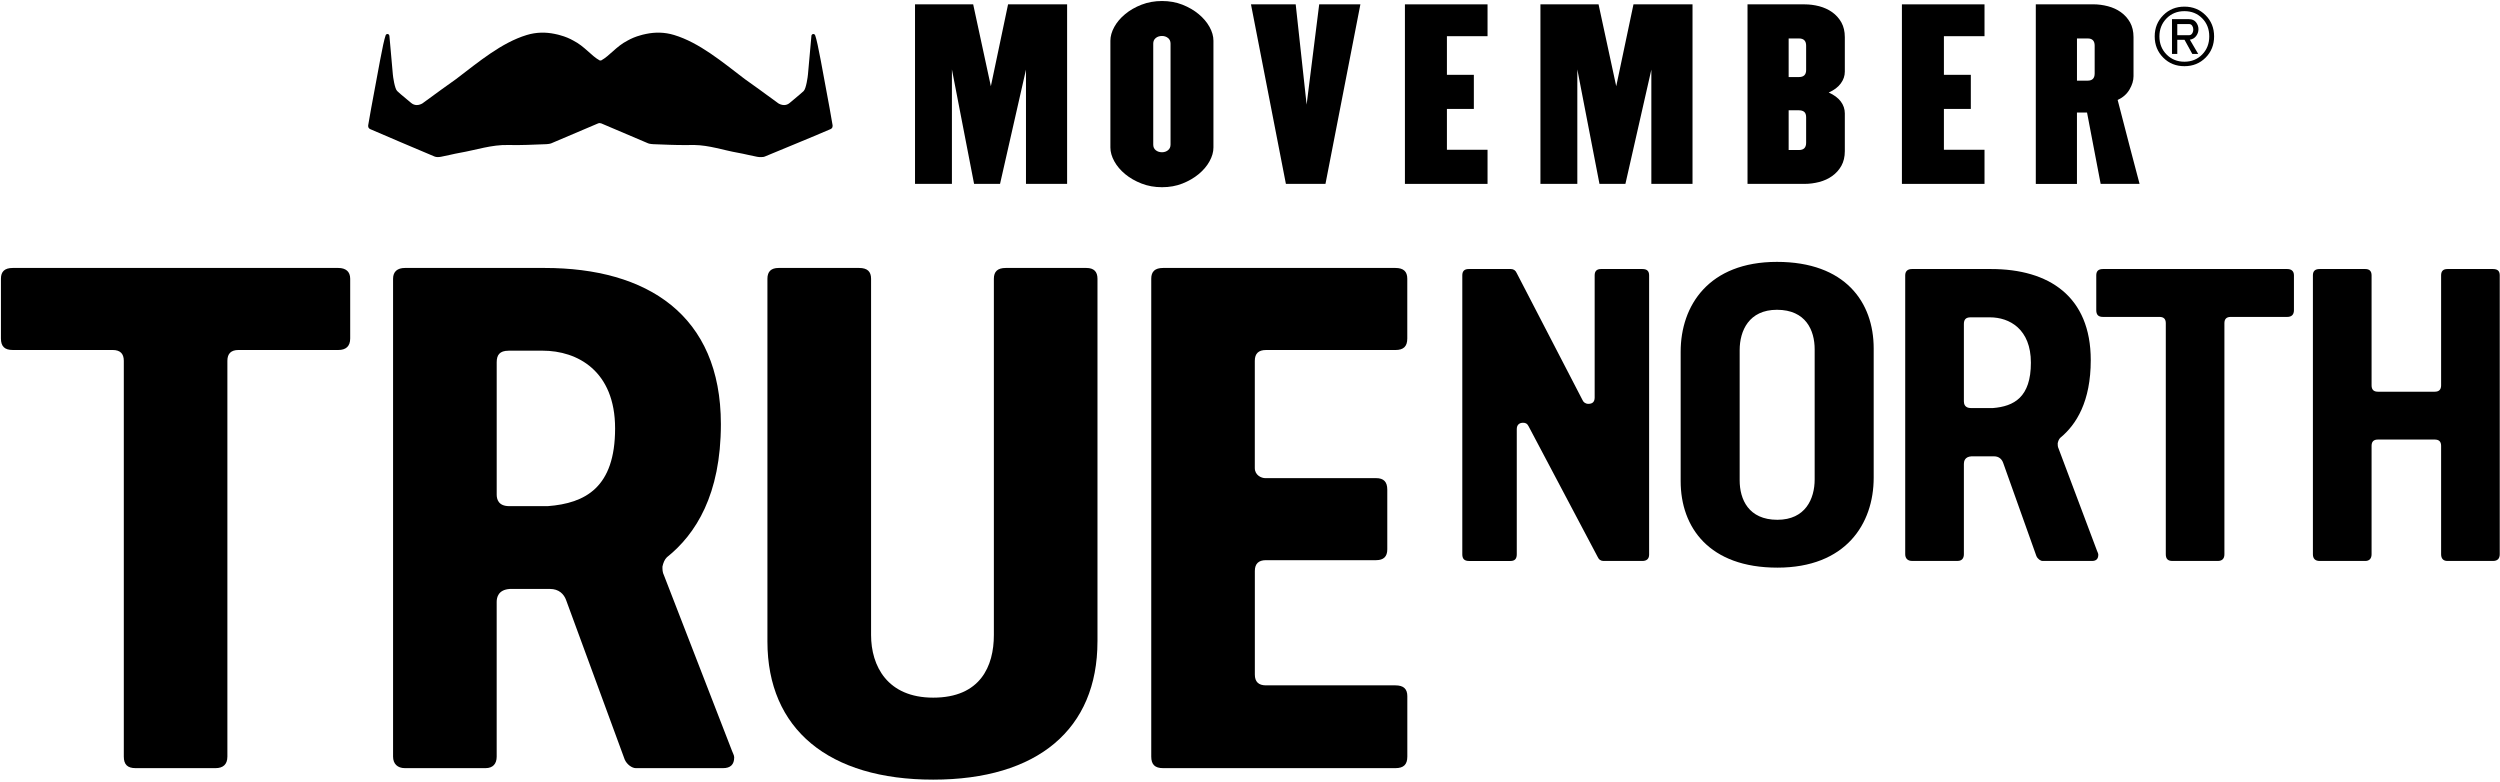
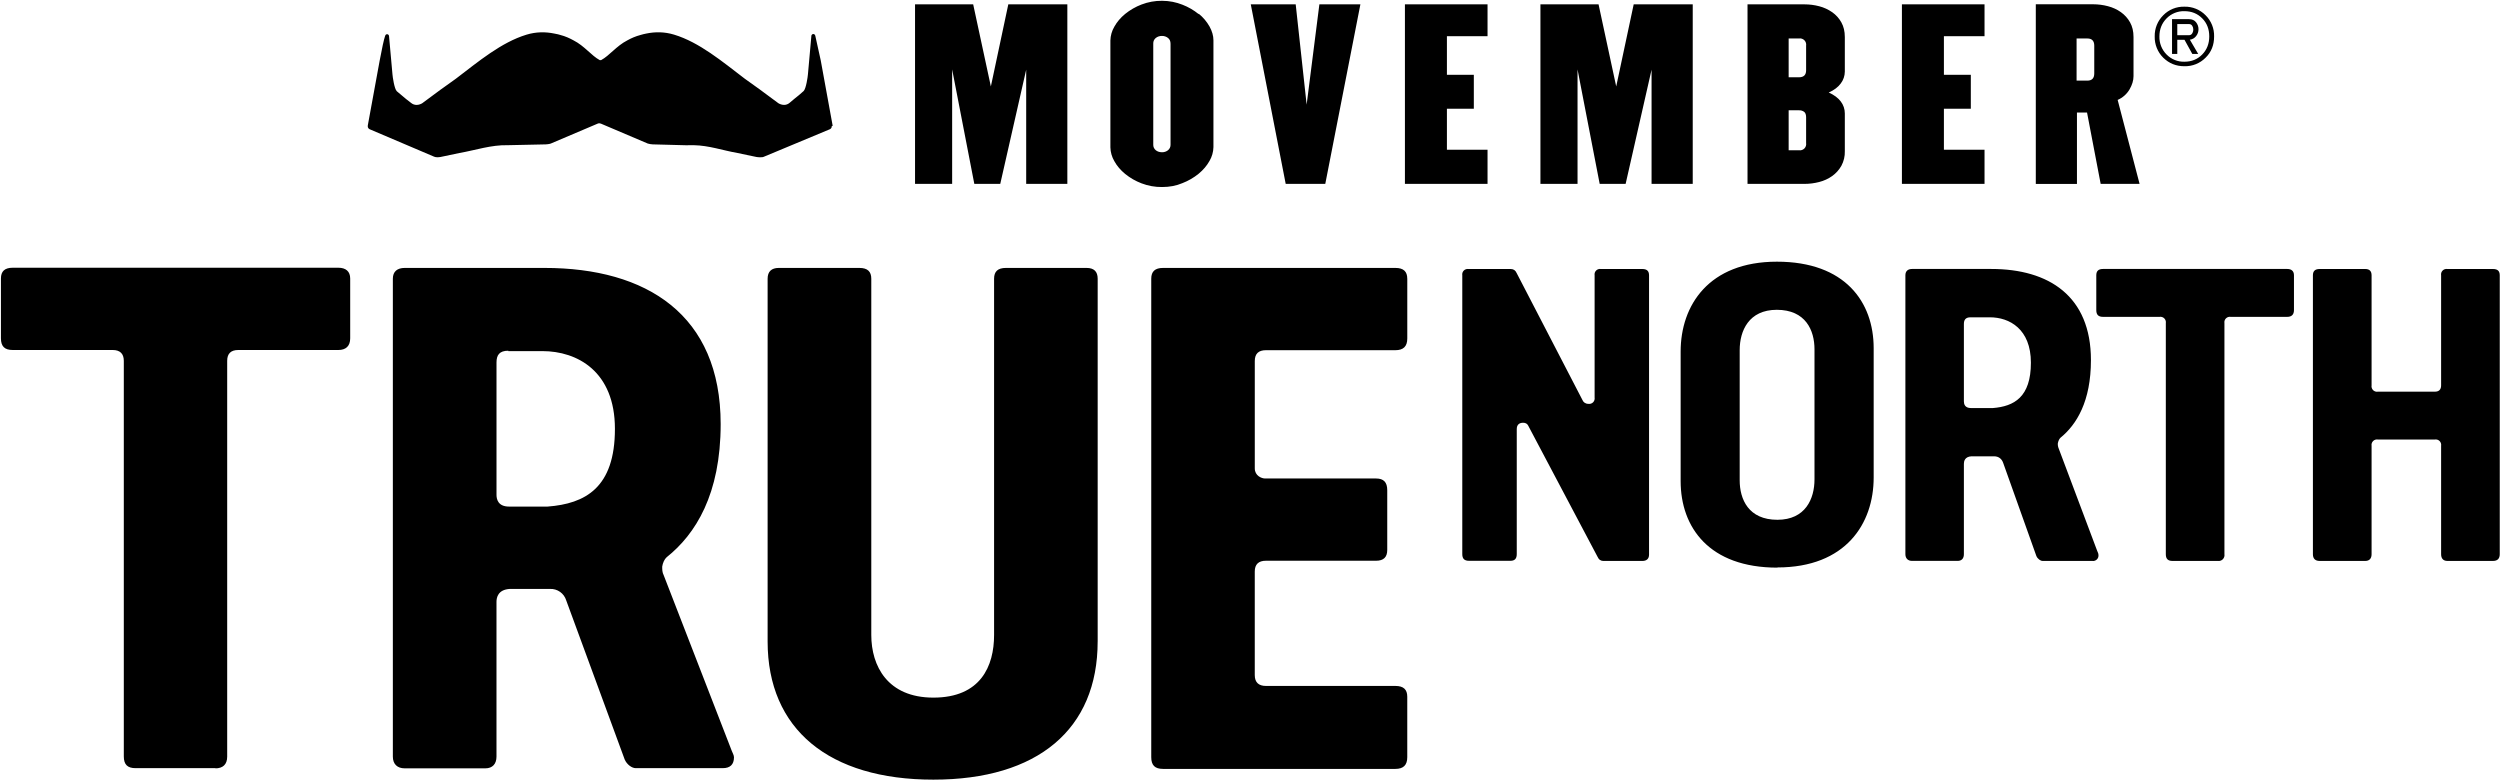
- <svg xmlns="http://www.w3.org/2000/svg" width="128px" height="40px" viewBox="0 0 128 40" version="1.1">
-   <defs />
-   <g id="Page-1" stroke="none" stroke-width="1" fill="none" fill-rule="evenodd">
-     <g id="TrueNTH_Logo" fill="#000000" fill-rule="nonzero">
-       <g id="Group" transform="translate(0, 13.3871)">
-         <g transform="translate(0, 0.322581)" id="Shape">
-           <path d="M11.036,25.619 L6.944,25.619 C6.527,25.619 6.339,25.435 6.339,25.029 L6.339,4.763 C6.339,4.395 6.149,4.21 5.771,4.21 L0.654,4.21 C0.236,4.21 0.048,4.026 0.048,3.621 L0.048,0.561 C0.048,0.194 0.236,0.01 0.654,0.01 L17.323,0.01 C17.701,0.01 17.93,0.194 17.93,0.561 L17.93,3.621 C17.93,4.026 17.703,4.21 17.323,4.21 L12.21,4.21 C11.832,4.21 11.642,4.394 11.642,4.763 L11.642,25.029 C11.642,25.435 11.414,25.619 11.036,25.619" />
-           <path d="M26.036,4.247 C25.581,4.247 25.431,4.468 25.431,4.837 L25.431,11.616 C25.431,11.837 25.507,12.205 26.074,12.205 L28.044,12.205 C29.975,12.058 31.493,11.247 31.493,8.226 C31.493,5.277 29.561,4.245 27.781,4.245 L26.036,4.245 L26.036,4.247 Z M37.022,25.619 L32.552,25.619 C32.362,25.619 32.096,25.435 31.984,25.176 L28.991,17.032 C28.877,16.702 28.612,16.444 28.157,16.444 L26.11,16.444 C25.505,16.481 25.43,16.885 25.43,17.106 L25.43,25.029 C25.43,25.398 25.238,25.619 24.86,25.619 L20.731,25.619 C20.351,25.619 20.125,25.398 20.125,25.029 L20.125,0.561 C20.125,0.194 20.351,0.01 20.731,0.01 L27.891,0.01 C33.119,0.01 36.909,2.405 36.909,8.005 C36.909,11.616 35.621,13.644 34.144,14.823 C34.029,14.934 33.954,15.116 33.917,15.302 C33.917,15.448 33.917,15.595 33.994,15.744 L37.479,24.735 C37.516,24.847 37.591,24.956 37.591,25.068 C37.59,25.435 37.401,25.619 37.022,25.619 Z" />
-           <path d="M56.19,19.134 C56.19,23.629 53.122,26.208 47.778,26.208 C42.436,26.208 39.292,23.629 39.292,19.134 L39.292,0.561 C39.292,0.194 39.482,0.01 39.862,0.01 L43.991,0.01 C44.408,0.01 44.599,0.194 44.599,0.561 L44.599,18.803 C44.599,20.387 45.43,22.01 47.78,22.01 C50.205,22.01 50.886,20.389 50.886,18.803 L50.886,0.561 C50.886,0.194 51.075,0.01 51.493,0.01 L55.624,0.01 C56.002,0.01 56.191,0.194 56.191,0.561 L56.191,19.134 L56.19,19.134 Z" />
-           <path d="M72.053,0.561 L72.053,3.621 C72.053,4.026 71.863,4.211 71.445,4.211 L64.815,4.211 C64.437,4.211 64.246,4.394 64.246,4.765 L64.246,10.255 C64.246,10.624 64.587,10.771 64.778,10.771 L70.459,10.771 C70.841,10.771 71.029,10.955 71.029,11.36 L71.029,14.418 C71.029,14.787 70.841,14.971 70.459,14.971 L64.817,14.971 C64.439,14.971 64.248,15.155 64.248,15.523 L64.248,20.829 C64.248,21.197 64.439,21.381 64.817,21.381 L71.447,21.381 C71.865,21.381 72.055,21.565 72.055,21.934 L72.055,25.029 C72.055,25.435 71.865,25.619 71.447,25.619 L59.551,25.619 C59.132,25.619 58.944,25.435 58.944,25.029 L58.944,0.561 C58.944,0.194 59.132,0.01 59.551,0.01 L71.447,0.01 C71.863,0.01 72.053,0.194 72.053,0.561" />
-         </g>
-         <g transform="translate(74.77387, 0)" id="Shape">
-           <path d="M3.486,8.431 C3.422,8.302 3.337,8.258 3.206,8.258 C3.015,8.258 2.885,8.366 2.885,8.582 L2.885,14.992 C2.885,15.229 2.779,15.335 2.563,15.335 L0.441,15.335 C0.204,15.335 0.096,15.229 0.096,14.992 L0.096,0.71 C0.096,0.494 0.204,0.387 0.42,0.387 L2.584,0.387 C2.713,0.387 2.821,0.45 2.885,0.6 L6.25,7.095 C6.294,7.203 6.4,7.29 6.551,7.29 C6.767,7.29 6.873,7.182 6.873,6.968 L6.873,0.71 C6.873,0.494 6.981,0.387 7.196,0.387 L9.317,0.387 C9.555,0.387 9.661,0.494 9.661,0.71 L9.661,15.011 C9.661,15.227 9.532,15.334 9.317,15.334 L7.323,15.334 C7.196,15.334 7.087,15.269 7.022,15.118 L3.486,8.431 Z" />
-           <path d="M16.228,15.676 C12.732,15.676 11.276,13.613 11.276,11.247 L11.276,4.623 C11.276,2.256 12.713,0.021 16.206,0.021 C19.702,0.021 21.159,2.085 21.159,4.452 L21.159,11.074 C21.159,13.44 19.723,15.676 16.228,15.676 Z M14.297,11.205 C14.297,12.173 14.747,13.226 16.228,13.226 C17.666,13.226 18.137,12.15 18.137,11.161 L18.137,4.495 C18.137,3.529 17.687,2.474 16.206,2.474 C14.771,2.474 14.297,3.55 14.297,4.539 L14.297,11.205 Z" />
-           <path d="M32.338,15.334 L29.808,15.334 C29.701,15.334 29.549,15.227 29.487,15.076 L27.792,10.321 C27.727,10.129 27.579,9.977 27.321,9.977 L26.163,9.977 C25.819,9.998 25.777,10.235 25.777,10.365 L25.777,14.989 C25.777,15.202 25.669,15.332 25.455,15.332 L23.117,15.332 C22.902,15.332 22.773,15.203 22.773,14.989 L22.773,0.71 C22.773,0.494 22.902,0.387 23.117,0.387 L27.169,0.387 C30.128,0.387 32.273,1.784 32.273,5.053 C32.273,7.16 31.545,8.344 30.709,9.032 C30.644,9.095 30.601,9.203 30.58,9.311 C30.58,9.397 30.58,9.484 30.622,9.571 L32.595,14.818 C32.617,14.882 32.659,14.947 32.659,15.013 C32.659,15.226 32.553,15.334 32.338,15.334 Z M26.119,2.86 C25.862,2.86 25.777,2.989 25.777,3.203 L25.777,7.161 C25.777,7.29 25.819,7.506 26.142,7.506 L27.256,7.506 C28.351,7.419 29.208,6.947 29.208,5.182 C29.208,3.463 28.115,2.86 27.107,2.86 L26.119,2.86 Z" />
-           <path d="M38.775,15.334 L36.457,15.334 C36.221,15.334 36.115,15.227 36.115,14.99 L36.115,3.161 C36.115,2.945 36.009,2.839 35.793,2.839 L32.899,2.839 C32.663,2.839 32.555,2.731 32.555,2.494 L32.555,0.71 C32.555,0.494 32.663,0.387 32.899,0.387 L42.333,0.387 C42.546,0.387 42.676,0.494 42.676,0.71 L42.676,2.494 C42.676,2.731 42.547,2.839 42.333,2.839 L39.439,2.839 C39.223,2.839 39.116,2.945 39.116,3.161 L39.116,14.99 C39.117,15.226 38.99,15.334 38.775,15.334 Z" />
-           <path d="M46.329,15.334 L43.991,15.334 C43.755,15.334 43.647,15.205 43.647,14.99 L43.647,0.71 C43.647,0.494 43.755,0.387 43.991,0.387 L46.329,0.387 C46.542,0.387 46.651,0.494 46.651,0.71 L46.651,6.344 C46.651,6.56 46.757,6.668 46.972,6.668 L49.888,6.668 C50.103,6.668 50.211,6.56 50.211,6.344 L50.211,0.71 C50.211,0.494 50.317,0.387 50.533,0.387 L52.869,0.387 C53.107,0.387 53.213,0.494 53.213,0.71 L53.213,14.99 C53.213,15.203 53.107,15.334 52.869,15.334 L50.533,15.334 C50.317,15.334 50.211,15.205 50.211,14.99 L50.211,9.44 C50.211,9.224 50.103,9.118 49.888,9.118 L46.972,9.118 C46.757,9.118 46.651,9.224 46.651,9.44 L46.651,14.99 C46.651,15.203 46.543,15.334 46.329,15.334 Z" />
-         </g>
-       </g>
-       <path d="M42.631,6.447 C42.631,6.432 42.629,6.416 42.626,6.397 C42.435,5.252 42.626,6.397 42.023,3.094 C41.91,2.481 41.801,1.984 41.743,1.826 C41.74,1.81 41.721,1.777 41.719,1.777 C41.7,1.755 41.674,1.74 41.643,1.74 C41.592,1.74 41.549,1.782 41.544,1.834 L41.542,1.861 C41.528,2.029 41.373,3.721 41.368,3.805 C41.36,3.923 41.274,4.54 41.148,4.66 C41.048,4.755 40.883,4.894 40.672,5.069 C40.597,5.132 40.515,5.2 40.431,5.271 C40.346,5.344 40.249,5.379 40.145,5.379 C40.026,5.379 39.921,5.332 39.857,5.295 C39.619,5.118 39.288,4.877 38.911,4.606 L38.915,4.606 C38.903,4.6 38.894,4.592 38.884,4.585 C38.646,4.415 38.392,4.234 38.133,4.048 C36.97,3.163 35.809,2.185 34.515,1.792 C34.023,1.642 33.541,1.642 33.089,1.735 C32.954,1.761 32.852,1.79 32.799,1.806 C32.535,1.877 32.315,1.974 32.125,2.081 C31.553,2.373 31.212,2.861 30.776,3.097 L30.709,3.097 C30.273,2.861 29.934,2.373 29.36,2.081 C29.17,1.973 28.95,1.877 28.686,1.806 C28.633,1.789 28.531,1.761 28.396,1.735 C27.945,1.642 27.462,1.642 26.97,1.792 C25.676,2.185 24.516,3.163 23.352,4.048 C23.093,4.232 22.837,4.415 22.601,4.585 C22.59,4.592 22.58,4.6 22.569,4.606 L22.572,4.606 C22.196,4.877 21.863,5.118 21.627,5.295 C21.562,5.332 21.458,5.379 21.339,5.379 C21.234,5.379 21.138,5.342 21.052,5.271 C20.967,5.2 20.887,5.132 20.81,5.069 C20.599,4.894 20.433,4.756 20.334,4.66 C20.208,4.539 20.121,3.921 20.113,3.805 C20.107,3.723 19.954,2.029 19.94,1.861 L19.936,1.834 C19.932,1.781 19.888,1.74 19.837,1.74 C19.806,1.74 19.779,1.755 19.761,1.777 C19.761,1.777 19.74,1.81 19.739,1.826 C19.681,1.985 19.571,2.481 19.459,3.094 C18.854,6.397 19.047,5.253 18.854,6.397 C18.851,6.416 18.849,6.432 18.849,6.447 C18.849,6.447 18.851,6.448 18.851,6.45 C18.843,6.526 18.901,6.587 18.948,6.608 C19.964,7.047 20.983,7.481 22.004,7.91 C22.09,7.947 22.172,7.981 22.247,8.013 C22.345,8.055 22.469,8.045 22.577,8.027 C22.9,7.968 23.22,7.881 23.543,7.824 C24.368,7.681 25.174,7.402 26.023,7.424 C26.669,7.442 27.314,7.405 27.965,7.382 C27.965,7.382 28.141,7.373 28.219,7.34 C29.02,7.002 29.819,6.656 30.62,6.319 C30.644,6.31 30.672,6.302 30.702,6.302 L30.706,6.302 C30.736,6.303 30.763,6.31 30.788,6.319 C31.588,6.658 32.388,7.003 33.188,7.34 C33.267,7.373 33.442,7.382 33.442,7.382 C34.013,7.403 34.579,7.432 35.145,7.427 C35.248,7.427 35.353,7.426 35.456,7.424 C35.488,7.424 35.52,7.424 35.552,7.424 C36.338,7.439 37.025,7.689 37.795,7.824 C38.119,7.881 38.439,7.968 38.762,8.027 C38.823,8.039 38.889,8.045 38.953,8.042 C39.026,8.045 39.099,8.04 39.162,8.013 C40.265,7.552 41.433,7.082 42.531,6.608 C42.579,6.587 42.636,6.527 42.628,6.45 C42.631,6.448 42.631,6.447 42.631,6.447" id="Shape" />
-       <path d="M106.341,4.129 L106.341,1.969 L106.891,1.969 C107.128,1.969 107.247,2.092 107.247,2.337 L107.247,3.761 C107.247,4.006 107.129,4.129 106.891,4.129 L106.341,4.129 Z M104.233,0.223 L104.233,9.416 L106.34,9.416 L106.34,5.761 L106.856,5.761 L107.554,9.415 L109.546,9.415 C109.524,9.339 108.607,5.86 108.424,5.118 C108.691,4.995 108.893,4.818 109.03,4.584 C109.168,4.35 109.236,4.123 109.236,3.9 L109.236,1.9 C109.236,1.61 109.176,1.358 109.059,1.147 C108.94,0.937 108.784,0.763 108.589,0.624 C108.395,0.485 108.173,0.384 107.925,0.319 C107.678,0.255 107.427,0.221 107.176,0.221 L104.233,0.221 L104.233,0.223 Z" id="Shape" />
-       <path d="M111.477,1.232 L112.082,1.232 C112.15,1.232 112.201,1.26 112.24,1.316 C112.277,1.373 112.296,1.434 112.296,1.502 C112.296,1.585 112.277,1.656 112.238,1.715 C112.198,1.773 112.146,1.802 112.082,1.802 L111.477,1.802 L111.477,1.232 Z M111.477,2.761 L111.477,2.037 L111.847,2.037 L112.246,2.761 L112.548,2.761 L112.121,2.032 C112.256,2.013 112.362,1.95 112.442,1.845 C112.521,1.74 112.561,1.623 112.561,1.494 C112.561,1.365 112.519,1.247 112.437,1.14 C112.354,1.034 112.233,0.981 112.074,0.981 L111.206,0.981 L111.206,2.761 L111.477,2.761 Z M110.562,1.865 C110.562,1.497 110.685,1.189 110.927,0.942 C111.17,0.695 111.476,0.571 111.842,0.571 C112.209,0.571 112.513,0.694 112.754,0.939 C112.995,1.184 113.114,1.492 113.114,1.863 C113.114,2.234 112.994,2.542 112.754,2.789 C112.513,3.035 112.209,3.16 111.842,3.16 C111.476,3.16 111.17,3.035 110.927,2.789 C110.685,2.544 110.562,2.235 110.562,1.865 Z M113.362,1.865 C113.362,1.432 113.217,1.069 112.926,0.779 C112.635,0.487 112.273,0.34 111.842,0.34 C111.411,0.34 111.05,0.485 110.759,0.779 C110.468,1.071 110.321,1.432 110.321,1.865 C110.321,2.297 110.468,2.66 110.759,2.952 C111.05,3.244 111.411,3.389 111.842,3.389 C112.273,3.389 112.634,3.244 112.926,2.952 C113.217,2.66 113.362,2.297 113.362,1.865 Z" id="Shape" />
-       <polygon id="Shape" points="71.932 9.415 76.162 9.415 76.162 7.668 74.082 7.668 74.082 5.577 75.461 5.577 75.461 3.831 74.082 3.831 74.082 1.853 76.162 1.853 76.162 0.223 71.932 0.223" />
-       <polygon id="Shape" points="97.378 9.415 101.607 9.415 101.607 7.668 99.528 7.668 99.528 5.577 100.906 5.577 100.906 3.831 99.528 3.831 99.528 1.853 101.607 1.853 101.607 0.223 97.378 0.223" />
-       <path d="M93.808,0.624 C93.614,0.487 93.392,0.385 93.144,0.319 C92.896,0.255 92.646,0.223 92.393,0.223 L89.473,0.223 L89.473,9.415 L92.393,9.415 C92.646,9.415 92.895,9.382 93.144,9.318 C93.392,9.253 93.614,9.152 93.808,9.013 C94.003,8.874 94.159,8.7 94.278,8.49 C94.395,8.279 94.455,8.029 94.455,7.737 L94.455,5.806 C94.455,5.584 94.386,5.381 94.249,5.197 C94.112,5.013 93.905,4.86 93.631,4.737 C93.906,4.615 94.112,4.46 94.249,4.271 C94.387,4.084 94.455,3.882 94.455,3.668 L94.455,1.9 C94.455,1.61 94.395,1.358 94.278,1.147 C94.159,0.937 94.003,0.763 93.808,0.624 Z M92.474,7.313 C92.474,7.558 92.351,7.681 92.107,7.681 L91.579,7.681 L91.579,5.647 L92.107,5.647 C92.221,5.647 92.311,5.674 92.375,5.727 C92.44,5.781 92.474,5.873 92.474,6.003 L92.474,7.313 Z M92.474,3.589 C92.474,3.826 92.351,3.945 92.107,3.945 L91.579,3.945 L91.579,1.969 L92.107,1.969 C92.351,1.969 92.474,2.092 92.474,2.337 L92.474,3.589 Z" id="Shape" />
-       <polygon id="Shape" points="82.751 4.416 81.846 0.223 78.87 0.223 78.87 9.415 80.759 9.415 80.759 3.555 81.893 9.415 83.221 9.415 84.549 3.566 84.549 9.415 86.657 9.415 86.657 0.223 83.634 0.223" />
-       <polygon id="Shape" points="50.732 4.416 49.827 0.223 46.849 0.223 46.849 9.415 48.738 9.415 48.738 3.555 49.873 9.415 51.202 9.415 52.53 3.566 52.53 9.415 54.636 9.415 54.636 0.223 51.613 0.223" />
-       <path d="M61.372,0.723 C61.136,0.527 60.859,0.366 60.541,0.24 C60.223,0.115 59.874,0.052 59.496,0.052 C59.118,0.052 58.769,0.115 58.446,0.24 C58.123,0.366 57.844,0.527 57.608,0.723 C57.372,0.918 57.187,1.135 57.053,1.377 C56.92,1.619 56.852,1.855 56.852,2.084 L56.852,7.553 C56.852,7.782 56.92,8.018 57.053,8.26 C57.187,8.502 57.372,8.719 57.608,8.915 C57.844,9.11 58.123,9.271 58.446,9.397 C58.767,9.523 59.118,9.585 59.496,9.585 C59.874,9.585 60.221,9.523 60.541,9.397 C60.859,9.271 61.136,9.11 61.372,8.915 C61.609,8.719 61.794,8.502 61.927,8.26 C62.061,8.018 62.128,7.782 62.128,7.553 L62.128,2.084 C62.128,1.855 62.061,1.618 61.927,1.377 C61.792,1.135 61.607,0.918 61.372,0.723 Z M59.932,7.403 C59.932,7.526 59.888,7.623 59.801,7.692 C59.715,7.761 59.613,7.795 59.494,7.795 C59.369,7.795 59.263,7.761 59.176,7.692 C59.089,7.623 59.046,7.527 59.046,7.403 L59.046,2.234 C59.046,2.111 59.089,2.015 59.176,1.945 C59.263,1.876 59.369,1.842 59.494,1.842 C59.612,1.842 59.715,1.876 59.801,1.945 C59.888,2.015 59.932,2.11 59.932,2.234 L59.932,7.403 Z" id="Shape" />
-       <polygon id="Shape" points="66.899 5.358 66.34 0.223 64.05 0.223 65.838 9.415 67.864 9.415 69.652 0.223 67.543 0.223" />
-     </g>
-   </g>
+ <svg xmlns="http://www.w3.org/2000/svg" width="128" height="40" fill="#000" fill-rule="nonzero">
+   <path d="M11.036 39.33H6.944c-.416 0-.605-.184-.605-.6V18.473c0-.368-.2-.553-.568-.553H.654c-.418 0-.606-.184-.606-.6v-3.06c0-.368.188-.552.606-.552h16.67c.378 0 .606.184.606.552v3.06c0 .405-.227.6-.606.6H12.2c-.378 0-.568.184-.568.553V38.74c0 .406-.228.6-.606.6m15-21.383c-.455 0-.605.22-.605.6v6.78c0 .22.076.6.643.6h1.97c1.93-.147 3.45-.958 3.45-3.98 0-2.948-1.933-3.98-3.713-3.98h-1.745v.002zM37.022 39.33h-4.47c-.2 0-.455-.184-.568-.444l-2.993-8.144a.83.83 0 0 0-.835-.589H26.1c-.605.037-.68.442-.68.663v7.923c0 .37-.2.6-.57.6h-4.13c-.38 0-.606-.22-.606-.6V14.27c0-.368.227-.552.606-.552h7.16c5.228 0 9.018 2.395 9.018 7.995 0 3.6-1.288 5.64-2.766 6.818-.114.1-.2.294-.227.48 0 .147 0 .294.077.442l3.485 8.992c.037.1.113.22.113.332-.002.368-.2.552-.57.552zM56.2 32.844c0 4.495-3.068 7.074-8.412 7.074s-8.486-2.58-8.486-7.074V14.27c0-.368.2-.552.57-.552h4.13c.416 0 .608.184.608.552v18.242c0 1.584.83 3.206 3.18 3.206 2.425 0 3.107-1.62 3.107-3.206V14.27c0-.368.188-.552.606-.552h4.13c.378 0 .568.184.568.552v18.574zM72.053 14.27v3.06c0 .405-.2.6-.608.6h-6.63c-.378 0-.57.182-.57.553v5.5c0 .37.34.516.532.516h5.68c.38 0 .57.184.57.6v3.058c0 .37-.188.553-.57.553h-5.643c-.378 0-.57.184-.57.552v5.306c0 .368.2.552.57.552h6.63c.418 0 .608.184.608.553v3.095c0 .406-.2.6-.608.6H59.55c-.418 0-.606-.184-.606-.6V14.27c0-.368.188-.552.606-.552h11.896c.416 0 .606.184.606.552m6.208 7.548c-.064-.13-.15-.173-.28-.173-.2 0-.322.108-.322.324v6.4c0 .237-.106.344-.322.344h-2.123c-.236 0-.344-.106-.344-.344V14.097a.28.28 0 0 1 .323-.323h2.164c.13 0 .236.063.3.213l3.366 6.495c.043.108.15.195.3.195a.28.28 0 0 0 .322-.323v-6.258a.28.28 0 0 1 .323-.323h2.12c.238 0 .344.106.344.323v14.302c0 .216-.13.323-.344.323h-1.994c-.127 0-.236-.065-.3-.216l-3.536-6.687zm12.742 7.245c-3.496 0-4.953-2.063-4.953-4.43V18c0-2.366 1.438-4.602 4.93-4.602s4.953 2.065 4.953 4.43v6.623c0 2.366-1.436 4.602-4.93 4.602zm-1.93-4.47c0 .968.45 2.02 1.93 2.02 1.438 0 1.9-1.076 1.9-2.065v-6.666c0-.966-.45-2.02-1.93-2.02-1.434 0-1.9 1.076-1.9 2.065v6.666zm18.04 4.127h-2.53c-.108 0-.26-.106-.322-.258l-1.695-4.755c-.064-.192-.212-.344-.47-.344h-1.158c-.344.02-.386.258-.386.387v4.624c0 .213-.108.344-.322.344H97.9c-.215 0-.344-.13-.344-.344v-14.28c0-.216.13-.323.344-.323h4.052c2.96 0 5.104 1.397 5.104 4.666 0 2.106-.728 3.3-1.565 3.98-.064.063-.108.17-.13.28a.57.57 0 0 0 .042.26l1.973 5.247c.023.065.064.13.064.195a.28.28 0 0 1-.322.321zm-6.218-12.474c-.257 0-.343.13-.343.344v3.958c0 .13.042.345.365.345h1.114c1.095-.087 1.952-.56 1.952-2.324 0-1.72-1.093-2.323-2.102-2.323h-.987zM113.55 28.72h-2.317c-.236 0-.343-.106-.343-.344v-11.83a.28.28 0 0 0-.322-.323h-2.894c-.236 0-.344-.108-.344-.345v-1.784c0-.216.108-.323.344-.323h9.434c.212 0 .343.106.343.323v1.784c0 .237-.13.345-.343.345h-2.894a.28.28 0 0 0-.323.323v11.83a.3.3 0 0 1-.341.344zm7.553 0h-2.338c-.236 0-.344-.13-.344-.344v-14.28c0-.216.108-.323.344-.323h2.338c.212 0 .322.106.322.323v5.634a.28.28 0 0 0 .322.324h2.915c.215 0 .323-.108.323-.324v-5.634a.28.28 0 0 1 .322-.323h2.336c.238 0 .344.106.344.323v14.28c0 .213-.106.344-.344.344h-2.336c-.215 0-.322-.13-.322-.344v-5.55a.28.28 0 0 0-.323-.323h-2.915a.28.28 0 0 0-.322.323v5.55c0 .213-.108.344-.322.344zM42.63 6.447c0-.015-.002-.03-.005-.05l-.603-3.303-.28-1.268c-.003-.016-.023-.048-.024-.048-.02-.023-.045-.037-.076-.037-.05 0-.095.042-.1.094l-.002.027-.174 1.944c-.008.118-.095.735-.22.855a7.37 7.37 0 0 1-.476.4l-.24.202a.43.43 0 0 1-.286.108.59.59 0 0 1-.288-.084l-.946-.7h.003c-.01-.006-.02-.015-.03-.02l-.75-.537c-1.163-.885-2.324-1.863-3.618-2.256-.492-.15-.974-.15-1.426-.056a2.8 2.8 0 0 0-.289.071c-.264.07-.484.168-.674.274-.572.292-.913.78-1.35 1.016h-.068c-.436-.235-.775-.724-1.35-1.016-.2-.108-.4-.203-.674-.274-.053-.018-.154-.045-.3-.07-.452-.094-.934-.094-1.426.056-1.294.394-2.454 1.37-3.618 2.256l-.75.537c-.01.006-.02.015-.032.02h.003l-.946.7c-.064.037-.17.084-.288.084a.44.44 0 0 1-.286-.108l-.25-.194-.476-.4c-.125-.12-.212-.74-.22-.855l-.177-1.97c-.005-.053-.048-.094-.1-.094a.1.1 0 0 0-.076.037s-.02.032-.023.048c-.058.16-.167.655-.28 1.268l-.605 3.303c-.003.02-.005.035-.005.05-.006.08.05.14.098.16l3.3 1.405c.098.042.222.032.33.015l.966-.203c.825-.144 1.63-.423 2.48-.4l1.943-.042s.175-.01.254-.042l2.4-1.02c.024-.01.05-.018.082-.018h.003a.26.26 0 0 1 .082.018l2.4 1.02a1.1 1.1 0 0 0 .254.042l1.703.045.3-.003h.096c.786.015 1.473.265 2.243.4l.966.203a.92.92 0 0 0 .19.015c.072.003.146-.002.2-.03l3.37-1.405c.048-.02.105-.08.096-.158m63.736-2.33V1.97h.55c.236 0 .355.123.355.368V3.76c0 .245-.117.368-.355.368h-.55zM104.233.223v9.194h2.107V5.76h.516l.698 3.653h1.992l-1.122-4.297a1.31 1.31 0 0 0 .606-.534c.136-.234.206-.46.206-.684v-2c0-.3-.06-.542-.177-.753s-.275-.384-.47-.523-.416-.24-.664-.305a2.97 2.97 0 0 0-.749-.098h-2.943 0zm7.244 1.01h.605c.068 0 .12.027.158.084a.33.33 0 0 1 .056.185.38.38 0 0 1-.058.213.18.18 0 0 1-.156.087h-.605v-.57zm0 1.53v-.724h.37l.4.724h.302l-.428-.73a.48.48 0 0 0 .322-.187c.082-.105.12-.223.12-.352s-.042-.247-.124-.353-.204-.16-.363-.16h-.868v1.78h.272zm-.915-.897c0-.368.122-.676.365-.923a1.23 1.23 0 0 1 .915-.371c.367 0 .67.123.912.368s.36.553.36.924-.12.68-.36.926-.545.37-.912.37a1.23 1.23 0 0 1-.915-.371 1.26 1.26 0 0 1-.365-.924zm2.8 0a1.47 1.47 0 0 0-.436-1.085 1.47 1.47 0 0 0-1.084-.439 1.46 1.46 0 0 0-1.084.44 1.48 1.48 0 0 0-.437 1.085 1.48 1.48 0 0 0 .437 1.087c.3.292.653.437 1.084.437a1.47 1.47 0 0 0 1.084-.437c.3-.292.436-.655.436-1.087z" />
+   <path d="M71.932 9.415h4.23V7.668h-2.08v-2.1h1.378V3.83h-1.378V1.853h2.08V.223h-4.23zm25.446 0h4.23V7.668h-2.08v-2.1h1.378V3.83h-1.378V1.853h2.08V.223h-4.23zm-3.57-8.79a2.07 2.07 0 0 0-.664-.305 2.97 2.97 0 0 0-.751-.097h-2.92v9.192h2.92a2.98 2.98 0 0 0 .751-.097 2 2 0 0 0 .664-.305c.194-.14.35-.313.47-.523a1.49 1.49 0 0 0 .177-.753v-1.93a1 1 0 0 0-.206-.61c-.137-.184-.344-.337-.617-.46.275-.123.48-.277.617-.466a1.01 1.01 0 0 0 .206-.603V1.9c0-.3-.06-.542-.177-.753s-.275-.384-.47-.523zm-1.335 6.7a.32.32 0 0 1-.367.368h-.527V5.647h.527a.41.41 0 0 1 .269.081c.064.053.098.145.098.276v1.3zm0-3.724c0 .237-.122.356-.367.356h-.527V1.97h.527a.32.32 0 0 1 .367.368V3.6zm-9.723.826L81.846.223H78.87v9.192h1.9v-5.86l1.134 5.86h1.328l1.328-5.848v5.848h2.108V.223h-3.023zm-32.018 0L49.827.223H46.85v9.192h1.9v-5.86l1.135 5.86h1.328l1.328-5.848v5.848h2.107V.223h-3.023zM61.372.723a3.06 3.06 0 0 0-.831-.482c-.318-.126-.667-.2-1.045-.2a2.84 2.84 0 0 0-1.05.19 3.09 3.09 0 0 0-.838.482c-.238.195-.42.413-.555.655a1.46 1.46 0 0 0-.201.706v5.47a1.46 1.46 0 0 0 .201.706c.133.242.318.46.555.655a3.05 3.05 0 0 0 .838.482 2.86 2.86 0 0 0 1.05.189c.378 0 .725-.063 1.045-.2a3.06 3.06 0 0 0 .831-.482c.236-.195.42-.413.555-.655a1.46 1.46 0 0 0 .201-.706v-5.47c0-.23-.068-.466-.2-.706a2.3 2.3 0 0 0-.555-.655zm-1.44 6.68a.35.35 0 0 1-.13.289.47.47 0 0 1-.307.103c-.125 0-.232-.034-.318-.103a.35.35 0 0 1-.13-.29v-5.17a.35.35 0 0 1 .13-.289.49.49 0 0 1 .318-.103.48.48 0 0 1 .307.103c.087.07.13.165.13.3v5.17zM66.9 5.358L66.34.223h-2.3l1.788 9.192h2.026L69.652.223h-2.1z" />
</svg>
